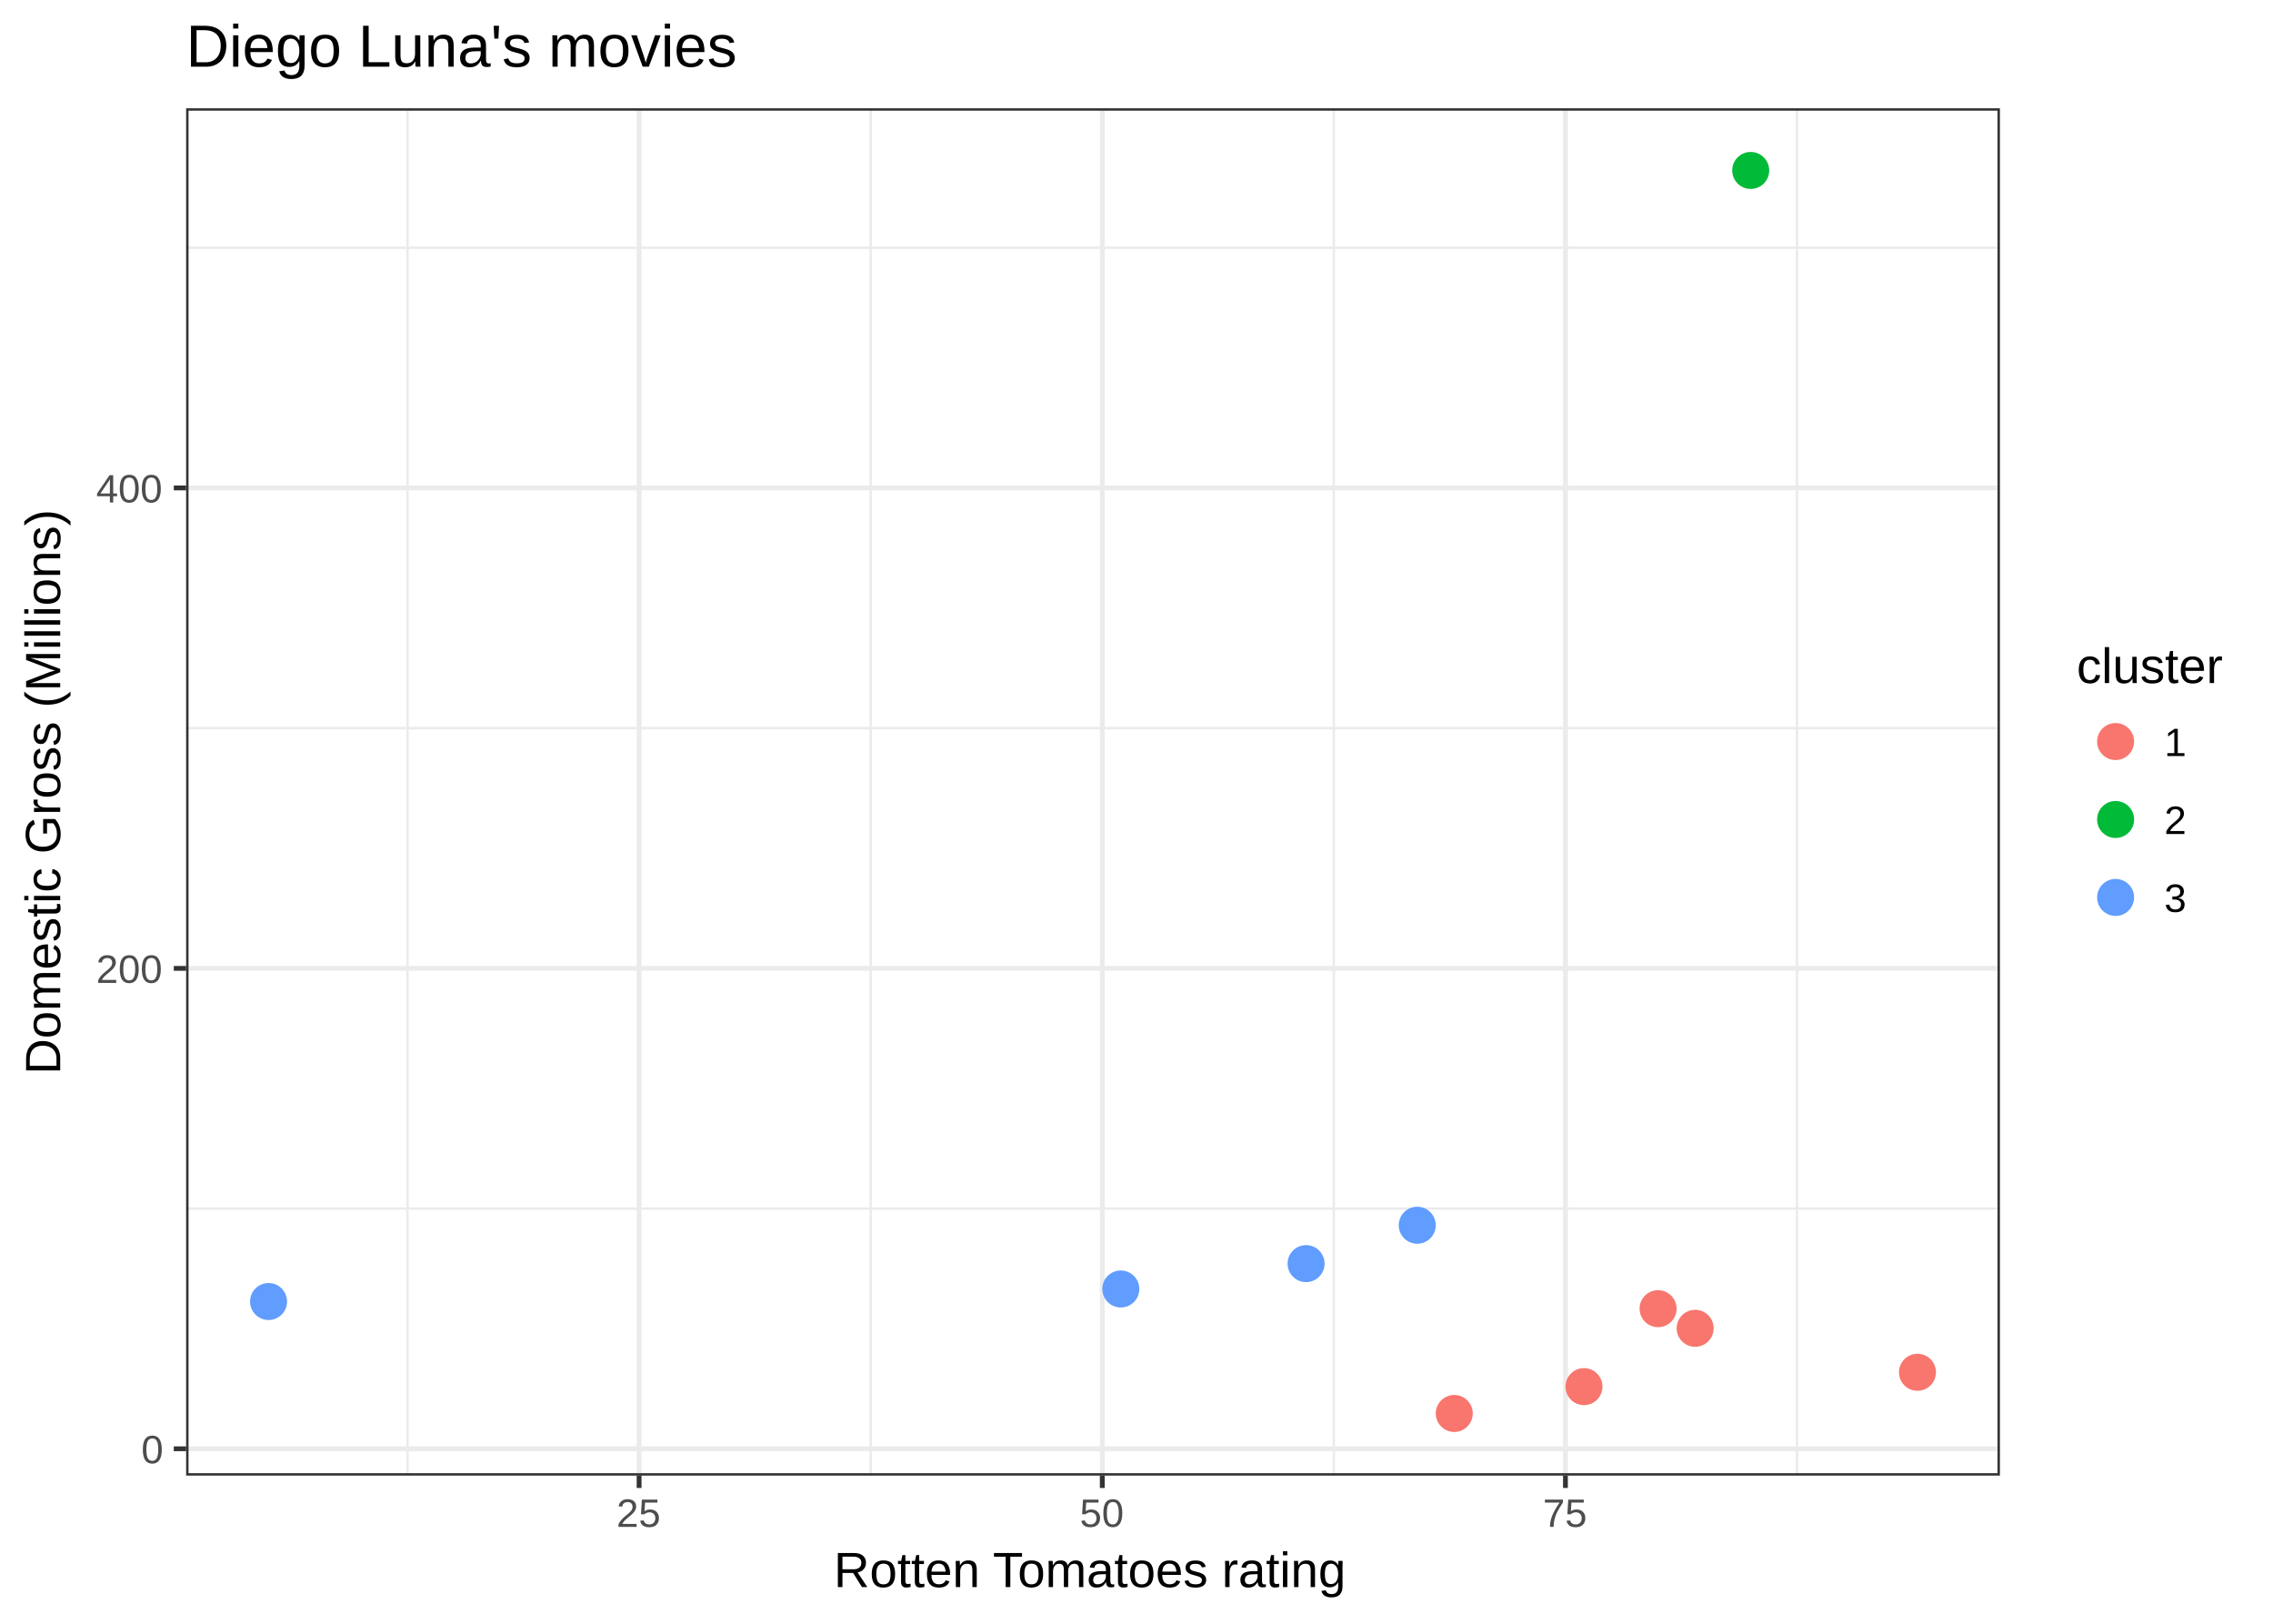
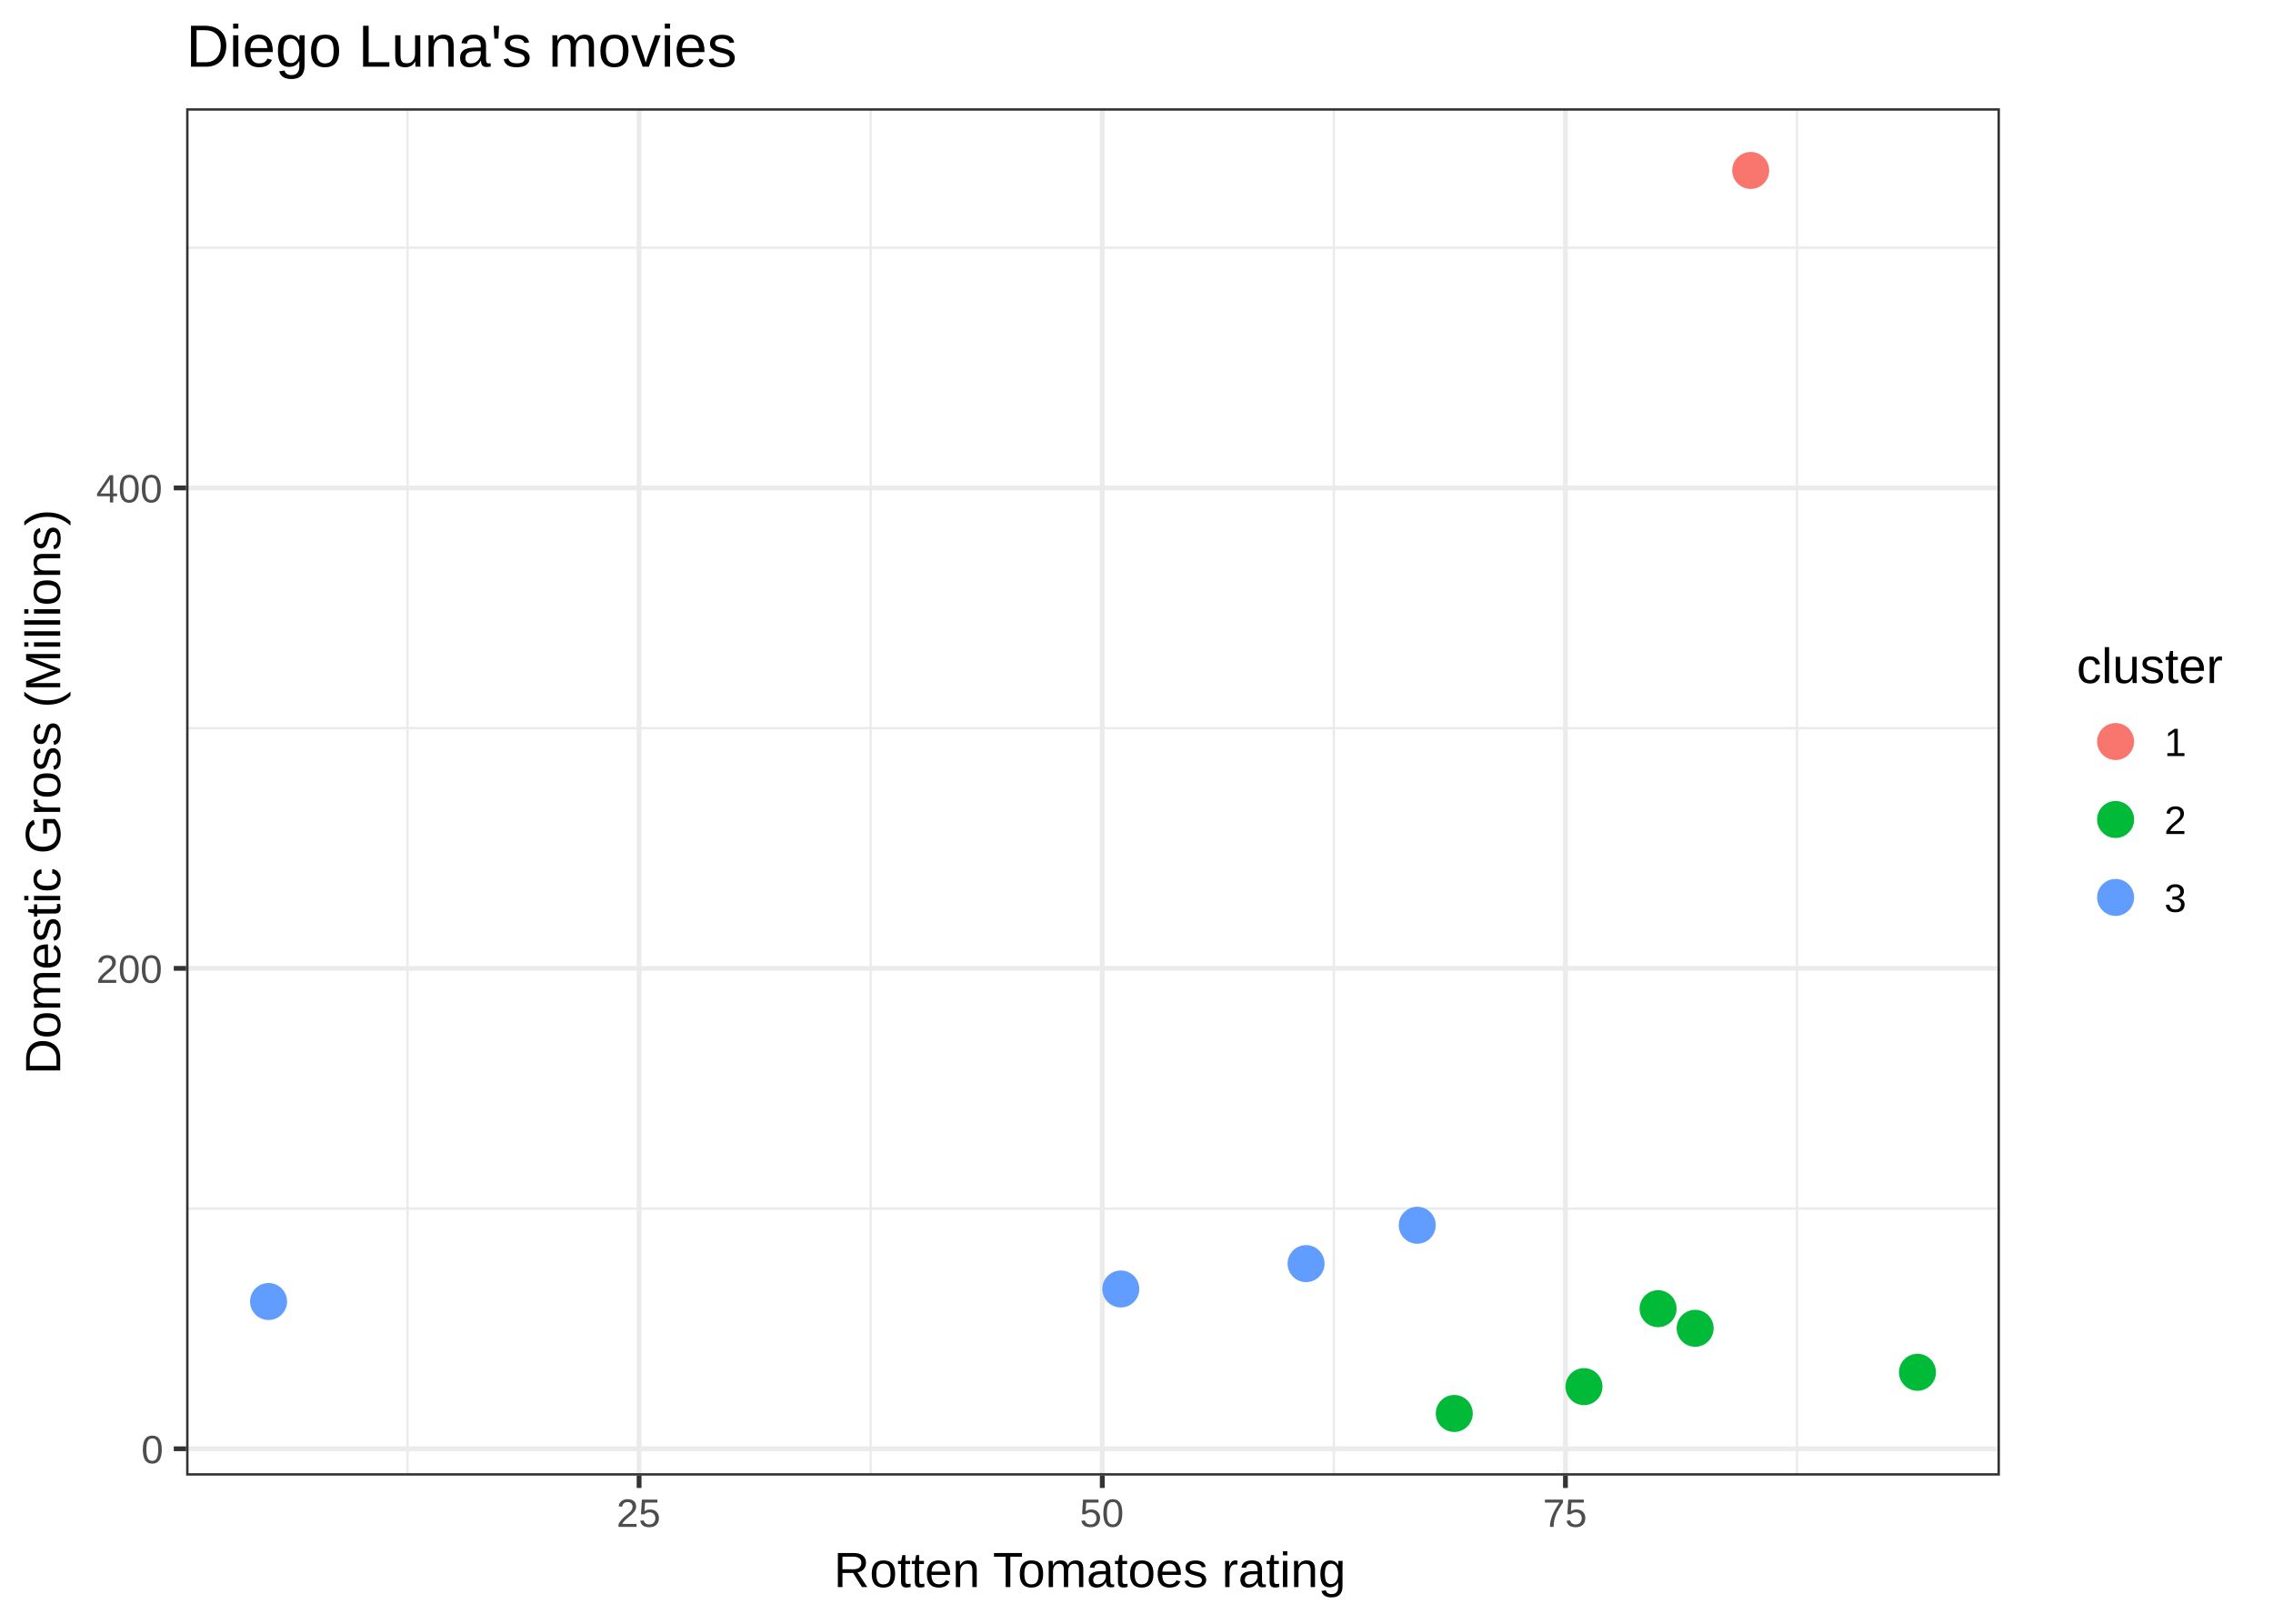
<svg xmlns="http://www.w3.org/2000/svg" viewBox="0 0 504.00 360.00">
  <defs>
    <style type="text/css">
    line, polyline, path, rect, circle {
      fill: none;
      stroke: #000000;
      stroke-linecap: round;
      stroke-linejoin: round;
      stroke-miterlimit: 10.00;
    }
  </style>
  </defs>
  <rect width="100%" height="100%" style="stroke: none; fill: #FFFFFF;" />
  <rect x="0.00" y="0.00" width="504.00" height="360.00" style="stroke-width: 1.07; stroke: #FFFFFF; fill: #FFFFFF;" />
  <defs>
    <clipPath id="cpNDEuMjY1NXw0NDMuNDQ4fDMyNy4xNTd8MjQuMDA3Mw==">
      <rect x="41.27" y="24.01" width="402.18" height="303.15" />
    </clipPath>
  </defs>
  <rect x="41.27" y="24.01" width="402.18" height="303.15" style="stroke-width: 1.07; stroke: none; fill: #FFFFFF;" clip-path="url(#cpNDEuMjY1NXw0NDMuNDQ4fDMyNy4xNTd8MjQuMDA3Mw==)" />
  <polyline points="41.27,267.95 443.45,267.95 " style="stroke-width: 0.53; stroke: #EBEBEB; stroke-linecap: butt;" clip-path="url(#cpNDEuMjY1NXw0NDMuNDQ4fDMyNy4xNTd8MjQuMDA3Mw==)" />
  <polyline points="41.27,161.44 443.45,161.44 " style="stroke-width: 0.53; stroke: #EBEBEB; stroke-linecap: butt;" clip-path="url(#cpNDEuMjY1NXw0NDMuNDQ4fDMyNy4xNTd8MjQuMDA3Mw==)" />
  <polyline points="41.27,54.92 443.45,54.92 " style="stroke-width: 0.53; stroke: #EBEBEB; stroke-linecap: butt;" clip-path="url(#cpNDEuMjY1NXw0NDMuNDQ4fDMyNy4xNTd8MjQuMDA3Mw==)" />
  <polyline points="90.36,327.16 90.36,24.01 " style="stroke-width: 0.53; stroke: #EBEBEB; stroke-linecap: butt;" clip-path="url(#cpNDEuMjY1NXw0NDMuNDQ4fDMyNy4xNTd8MjQuMDA3Mw==)" />
  <polyline points="193.06,327.16 193.06,24.01 " style="stroke-width: 0.53; stroke: #EBEBEB; stroke-linecap: butt;" clip-path="url(#cpNDEuMjY1NXw0NDMuNDQ4fDMyNy4xNTd8MjQuMDA3Mw==)" />
  <polyline points="295.76,327.16 295.76,24.01 " style="stroke-width: 0.53; stroke: #EBEBEB; stroke-linecap: butt;" clip-path="url(#cpNDEuMjY1NXw0NDMuNDQ4fDMyNy4xNTd8MjQuMDA3Mw==)" />
  <polyline points="398.46,327.16 398.46,24.01 " style="stroke-width: 0.53; stroke: #EBEBEB; stroke-linecap: butt;" clip-path="url(#cpNDEuMjY1NXw0NDMuNDQ4fDMyNy4xNTd8MjQuMDA3Mw==)" />
  <polyline points="41.27,321.21 443.45,321.21 " style="stroke-width: 1.07; stroke: #EBEBEB; stroke-linecap: butt;" clip-path="url(#cpNDEuMjY1NXw0NDMuNDQ4fDMyNy4xNTd8MjQuMDA3Mw==)" />
  <polyline points="41.27,214.70 443.45,214.70 " style="stroke-width: 1.07; stroke: #EBEBEB; stroke-linecap: butt;" clip-path="url(#cpNDEuMjY1NXw0NDMuNDQ4fDMyNy4xNTd8MjQuMDA3Mw==)" />
  <polyline points="41.27,108.18 443.45,108.18 " style="stroke-width: 1.07; stroke: #EBEBEB; stroke-linecap: butt;" clip-path="url(#cpNDEuMjY1NXw0NDMuNDQ4fDMyNy4xNTd8MjQuMDA3Mw==)" />
  <polyline points="141.71,327.16 141.71,24.01 " style="stroke-width: 1.07; stroke: #EBEBEB; stroke-linecap: butt;" clip-path="url(#cpNDEuMjY1NXw0NDMuNDQ4fDMyNy4xNTd8MjQuMDA3Mw==)" />
  <polyline points="244.41,327.16 244.41,24.01 " style="stroke-width: 1.07; stroke: #EBEBEB; stroke-linecap: butt;" clip-path="url(#cpNDEuMjY1NXw0NDMuNDQ4fDMyNy4xNTd8MjQuMDA3Mw==)" />
  <polyline points="347.11,327.16 347.11,24.01 " style="stroke-width: 1.07; stroke: #EBEBEB; stroke-linecap: butt;" clip-path="url(#cpNDEuMjY1NXw0NDMuNDQ4fDMyNy4xNTd8MjQuMDA3Mw==)" />
  <circle cx="59.55" cy="288.56" r="2.81pt" style="stroke-width: 0.71; stroke: #619CFF; fill: #619CFF;" clip-path="url(#cpNDEuMjY1NXw0NDMuNDQ4fDMyNy4xNTd8MjQuMDA3Mw==)" />
-   <circle cx="388.19" cy="37.79" r="2.81pt" style="stroke-width: 0.71; stroke: #00BA38; fill: #00BA38;" clip-path="url(#cpNDEuMjY1NXw0NDMuNDQ4fDMyNy4xNTd8MjQuMDA3Mw==)" />
-   <circle cx="375.87" cy="294.50" r="2.81pt" style="stroke-width: 0.71; stroke: #F8766D; fill: #F8766D;" clip-path="url(#cpNDEuMjY1NXw0NDMuNDQ4fDMyNy4xNTd8MjQuMDA3Mw==)" />
+   <circle cx="388.19" cy="37.79" r="2.81pt" style="stroke-width: 0.71; stroke: #F8766D; fill: #F8766D;" clip-path="url(#cpNDEuMjY1NXw0NDMuNDQ4fDMyNy4xNTd8MjQuMDA3Mw==)" />
+   <circle cx="375.87" cy="294.50" r="2.81pt" style="stroke-width: 0.71; stroke: #00BA38; fill: #00BA38;" clip-path="url(#cpNDEuMjY1NXw0NDMuNDQ4fDMyNy4xNTd8MjQuMDA3Mw==)" />
  <circle cx="314.25" cy="271.65" r="2.81pt" style="stroke-width: 0.71; stroke: #619CFF; fill: #619CFF;" clip-path="url(#cpNDEuMjY1NXw0NDMuNDQ4fDMyNy4xNTd8MjQuMDA3Mw==)" />
  <circle cx="248.52" cy="285.78" r="2.81pt" style="stroke-width: 0.71; stroke: #619CFF; fill: #619CFF;" clip-path="url(#cpNDEuMjY1NXw0NDMuNDQ4fDMyNy4xNTd8MjQuMDA3Mw==)" />
-   <circle cx="425.17" cy="304.25" r="2.81pt" style="stroke-width: 0.71; stroke: #F8766D; fill: #F8766D;" clip-path="url(#cpNDEuMjY1NXw0NDMuNDQ4fDMyNy4xNTd8MjQuMDA3Mw==)" />
-   <circle cx="322.46" cy="313.38" r="2.81pt" style="stroke-width: 0.71; stroke: #F8766D; fill: #F8766D;" clip-path="url(#cpNDEuMjY1NXw0NDMuNDQ4fDMyNy4xNTd8MjQuMDA3Mw==)" />
+   <circle cx="425.17" cy="304.25" r="2.81pt" style="stroke-width: 0.71; stroke: #00BA38; fill: #00BA38;" clip-path="url(#cpNDEuMjY1NXw0NDMuNDQ4fDMyNy4xNTd8MjQuMDA3Mw==)" />
+   <circle cx="322.46" cy="313.38" r="2.81pt" style="stroke-width: 0.71; stroke: #00BA38; fill: #00BA38;" clip-path="url(#cpNDEuMjY1NXw0NDMuNDQ4fDMyNy4xNTd8MjQuMDA3Mw==)" />
  <circle cx="289.60" cy="280.16" r="2.81pt" style="stroke-width: 0.71; stroke: #619CFF; fill: #619CFF;" clip-path="url(#cpNDEuMjY1NXw0NDMuNDQ4fDMyNy4xNTd8MjQuMDA3Mw==)" />
-   <circle cx="367.65" cy="290.15" r="2.81pt" style="stroke-width: 0.71; stroke: #F8766D; fill: #F8766D;" clip-path="url(#cpNDEuMjY1NXw0NDMuNDQ4fDMyNy4xNTd8MjQuMDA3Mw==)" />
-   <circle cx="351.22" cy="307.43" r="2.81pt" style="stroke-width: 0.71; stroke: #F8766D; fill: #F8766D;" clip-path="url(#cpNDEuMjY1NXw0NDMuNDQ4fDMyNy4xNTd8MjQuMDA3Mw==)" />
+   <circle cx="367.65" cy="290.15" r="2.81pt" style="stroke-width: 0.71; stroke: #00BA38; fill: #00BA38;" clip-path="url(#cpNDEuMjY1NXw0NDMuNDQ4fDMyNy4xNTd8MjQuMDA3Mw==)" />
+   <circle cx="351.22" cy="307.43" r="2.81pt" style="stroke-width: 0.71; stroke: #00BA38; fill: #00BA38;" clip-path="url(#cpNDEuMjY1NXw0NDMuNDQ4fDMyNy4xNTd8MjQuMDA3Mw==)" />
  <rect x="41.27" y="24.01" width="402.18" height="303.15" style="stroke-width: 1.07; stroke: #333333;" clip-path="url(#cpNDEuMjY1NXw0NDMuNDQ4fDMyNy4xNTd8MjQuMDA3Mw==)" />
  <defs>
    <clipPath id="cpMHw1MDR8MzYwfDA=">
      <rect x="0.00" y="0.00" width="504.00" height="360.00" />
    </clipPath>
  </defs>
  <g clip-path="url(#cpMHw1MDR8MzYwfDA=)">
    <text x="31.33" y="324.43" style="font-size: 8.80px; fill: #4D4D4D; font-family: Arial;" textLength="5.01px" lengthAdjust="spacingAndGlyphs">0</text>
  </g>
  <g clip-path="url(#cpMHw1MDR8MzYwfDA=)">
    <text x="21.32" y="217.91" style="font-size: 8.80px; fill: #4D4D4D; font-family: Arial;" textLength="15.02px" lengthAdjust="spacingAndGlyphs">200</text>
  </g>
  <g clip-path="url(#cpMHw1MDR8MzYwfDA=)">
    <text x="21.32" y="111.40" style="font-size: 8.80px; fill: #4D4D4D; font-family: Arial;" textLength="15.02px" lengthAdjust="spacingAndGlyphs">400</text>
  </g>
  <polyline points="38.53,321.21 41.27,321.21 " style="stroke-width: 1.07; stroke: #333333; stroke-linecap: butt;" clip-path="url(#cpMHw1MDR8MzYwfDA=)" />
  <polyline points="38.53,214.70 41.27,214.70 " style="stroke-width: 1.07; stroke: #333333; stroke-linecap: butt;" clip-path="url(#cpMHw1MDR8MzYwfDA=)" />
  <polyline points="38.53,108.18 41.27,108.18 " style="stroke-width: 1.07; stroke: #333333; stroke-linecap: butt;" clip-path="url(#cpMHw1MDR8MzYwfDA=)" />
  <polyline points="141.71,329.90 141.71,327.16 " style="stroke-width: 1.07; stroke: #333333; stroke-linecap: butt;" clip-path="url(#cpMHw1MDR8MzYwfDA=)" />
  <polyline points="244.41,329.90 244.41,327.16 " style="stroke-width: 1.07; stroke: #333333; stroke-linecap: butt;" clip-path="url(#cpMHw1MDR8MzYwfDA=)" />
  <polyline points="347.11,329.90 347.11,327.16 " style="stroke-width: 1.07; stroke: #333333; stroke-linecap: butt;" clip-path="url(#cpMHw1MDR8MzYwfDA=)" />
  <g clip-path="url(#cpMHw1MDR8MzYwfDA=)">
    <text x="136.70" y="338.53" style="font-size: 8.80px; fill: #4D4D4D; font-family: Arial;" textLength="10.01px" lengthAdjust="spacingAndGlyphs">25</text>
  </g>
  <g clip-path="url(#cpMHw1MDR8MzYwfDA=)">
    <text x="239.41" y="338.53" style="font-size: 8.80px; fill: #4D4D4D; font-family: Arial;" textLength="10.01px" lengthAdjust="spacingAndGlyphs">50</text>
  </g>
  <g clip-path="url(#cpMHw1MDR8MzYwfDA=)">
    <text x="342.11" y="338.53" style="font-size: 8.80px; fill: #4D4D4D; font-family: Arial;" textLength="10.01px" lengthAdjust="spacingAndGlyphs">75</text>
  </g>
  <g clip-path="url(#cpMHw1MDR8MzYwfDA=)">
    <text x="184.88" y="351.88" style="font-size: 11.00px; font-family: Arial;" textLength="114.95px" lengthAdjust="spacingAndGlyphs">Rotten Tomatoes rating</text>
  </g>
  <g clip-path="url(#cpMHw1MDR8MzYwfDA=)">
    <text transform="translate(13.35,238.23) rotate(-90)" style="font-size: 11.00px; font-family: Arial;" textLength="125.29px" lengthAdjust="spacingAndGlyphs">Domestic Gross (Millions)</text>
  </g>
  <rect x="454.79" y="137.88" width="43.73" height="75.40" style="stroke-width: 1.07; stroke: none; fill: #FFFFFF;" clip-path="url(#cpMHw1MDR8MzYwfDA=)" />
  <g clip-path="url(#cpMHw1MDR8MzYwfDA=)">
    <text x="460.46" y="151.44" style="font-size: 11.00px; font-family: Arial;" textLength="32.40px" lengthAdjust="spacingAndGlyphs">cluster</text>
  </g>
  <rect x="460.46" y="155.77" width="17.28" height="17.28" style="stroke-width: 1.07; stroke: none; fill: #FFFFFF;" clip-path="url(#cpMHw1MDR8MzYwfDA=)" />
  <circle cx="469.10" cy="164.41" r="2.81pt" style="stroke-width: 0.71; stroke: #F8766D; fill: #F8766D;" clip-path="url(#cpMHw1MDR8MzYwfDA=)" />
  <rect x="460.46" y="173.05" width="17.28" height="17.28" style="stroke-width: 1.07; stroke: none; fill: #FFFFFF;" clip-path="url(#cpMHw1MDR8MzYwfDA=)" />
  <circle cx="469.10" cy="181.69" r="2.81pt" style="stroke-width: 0.71; stroke: #00BA38; fill: #00BA38;" clip-path="url(#cpMHw1MDR8MzYwfDA=)" />
  <rect x="460.46" y="190.33" width="17.28" height="17.28" style="stroke-width: 1.07; stroke: none; fill: #FFFFFF;" clip-path="url(#cpMHw1MDR8MzYwfDA=)" />
  <circle cx="469.10" cy="198.97" r="2.81pt" style="stroke-width: 0.71; stroke: #619CFF; fill: #619CFF;" clip-path="url(#cpMHw1MDR8MzYwfDA=)" />
  <g clip-path="url(#cpMHw1MDR8MzYwfDA=)">
    <text x="479.90" y="167.63" style="font-size: 8.80px; font-family: Arial;" textLength="5.01px" lengthAdjust="spacingAndGlyphs">1</text>
  </g>
  <g clip-path="url(#cpMHw1MDR8MzYwfDA=)">
    <text x="479.90" y="184.91" style="font-size: 8.80px; font-family: Arial;" textLength="5.01px" lengthAdjust="spacingAndGlyphs">2</text>
  </g>
  <g clip-path="url(#cpMHw1MDR8MzYwfDA=)">
    <text x="479.90" y="202.19" style="font-size: 8.80px; font-family: Arial;" textLength="5.01px" lengthAdjust="spacingAndGlyphs">3</text>
  </g>
  <g clip-path="url(#cpMHw1MDR8MzYwfDA=)">
    <text x="41.27" y="14.79" style="font-size: 13.20px; font-family: Arial;" textLength="120.27px" lengthAdjust="spacingAndGlyphs">Diego Luna's movies</text>
  </g>
</svg>
